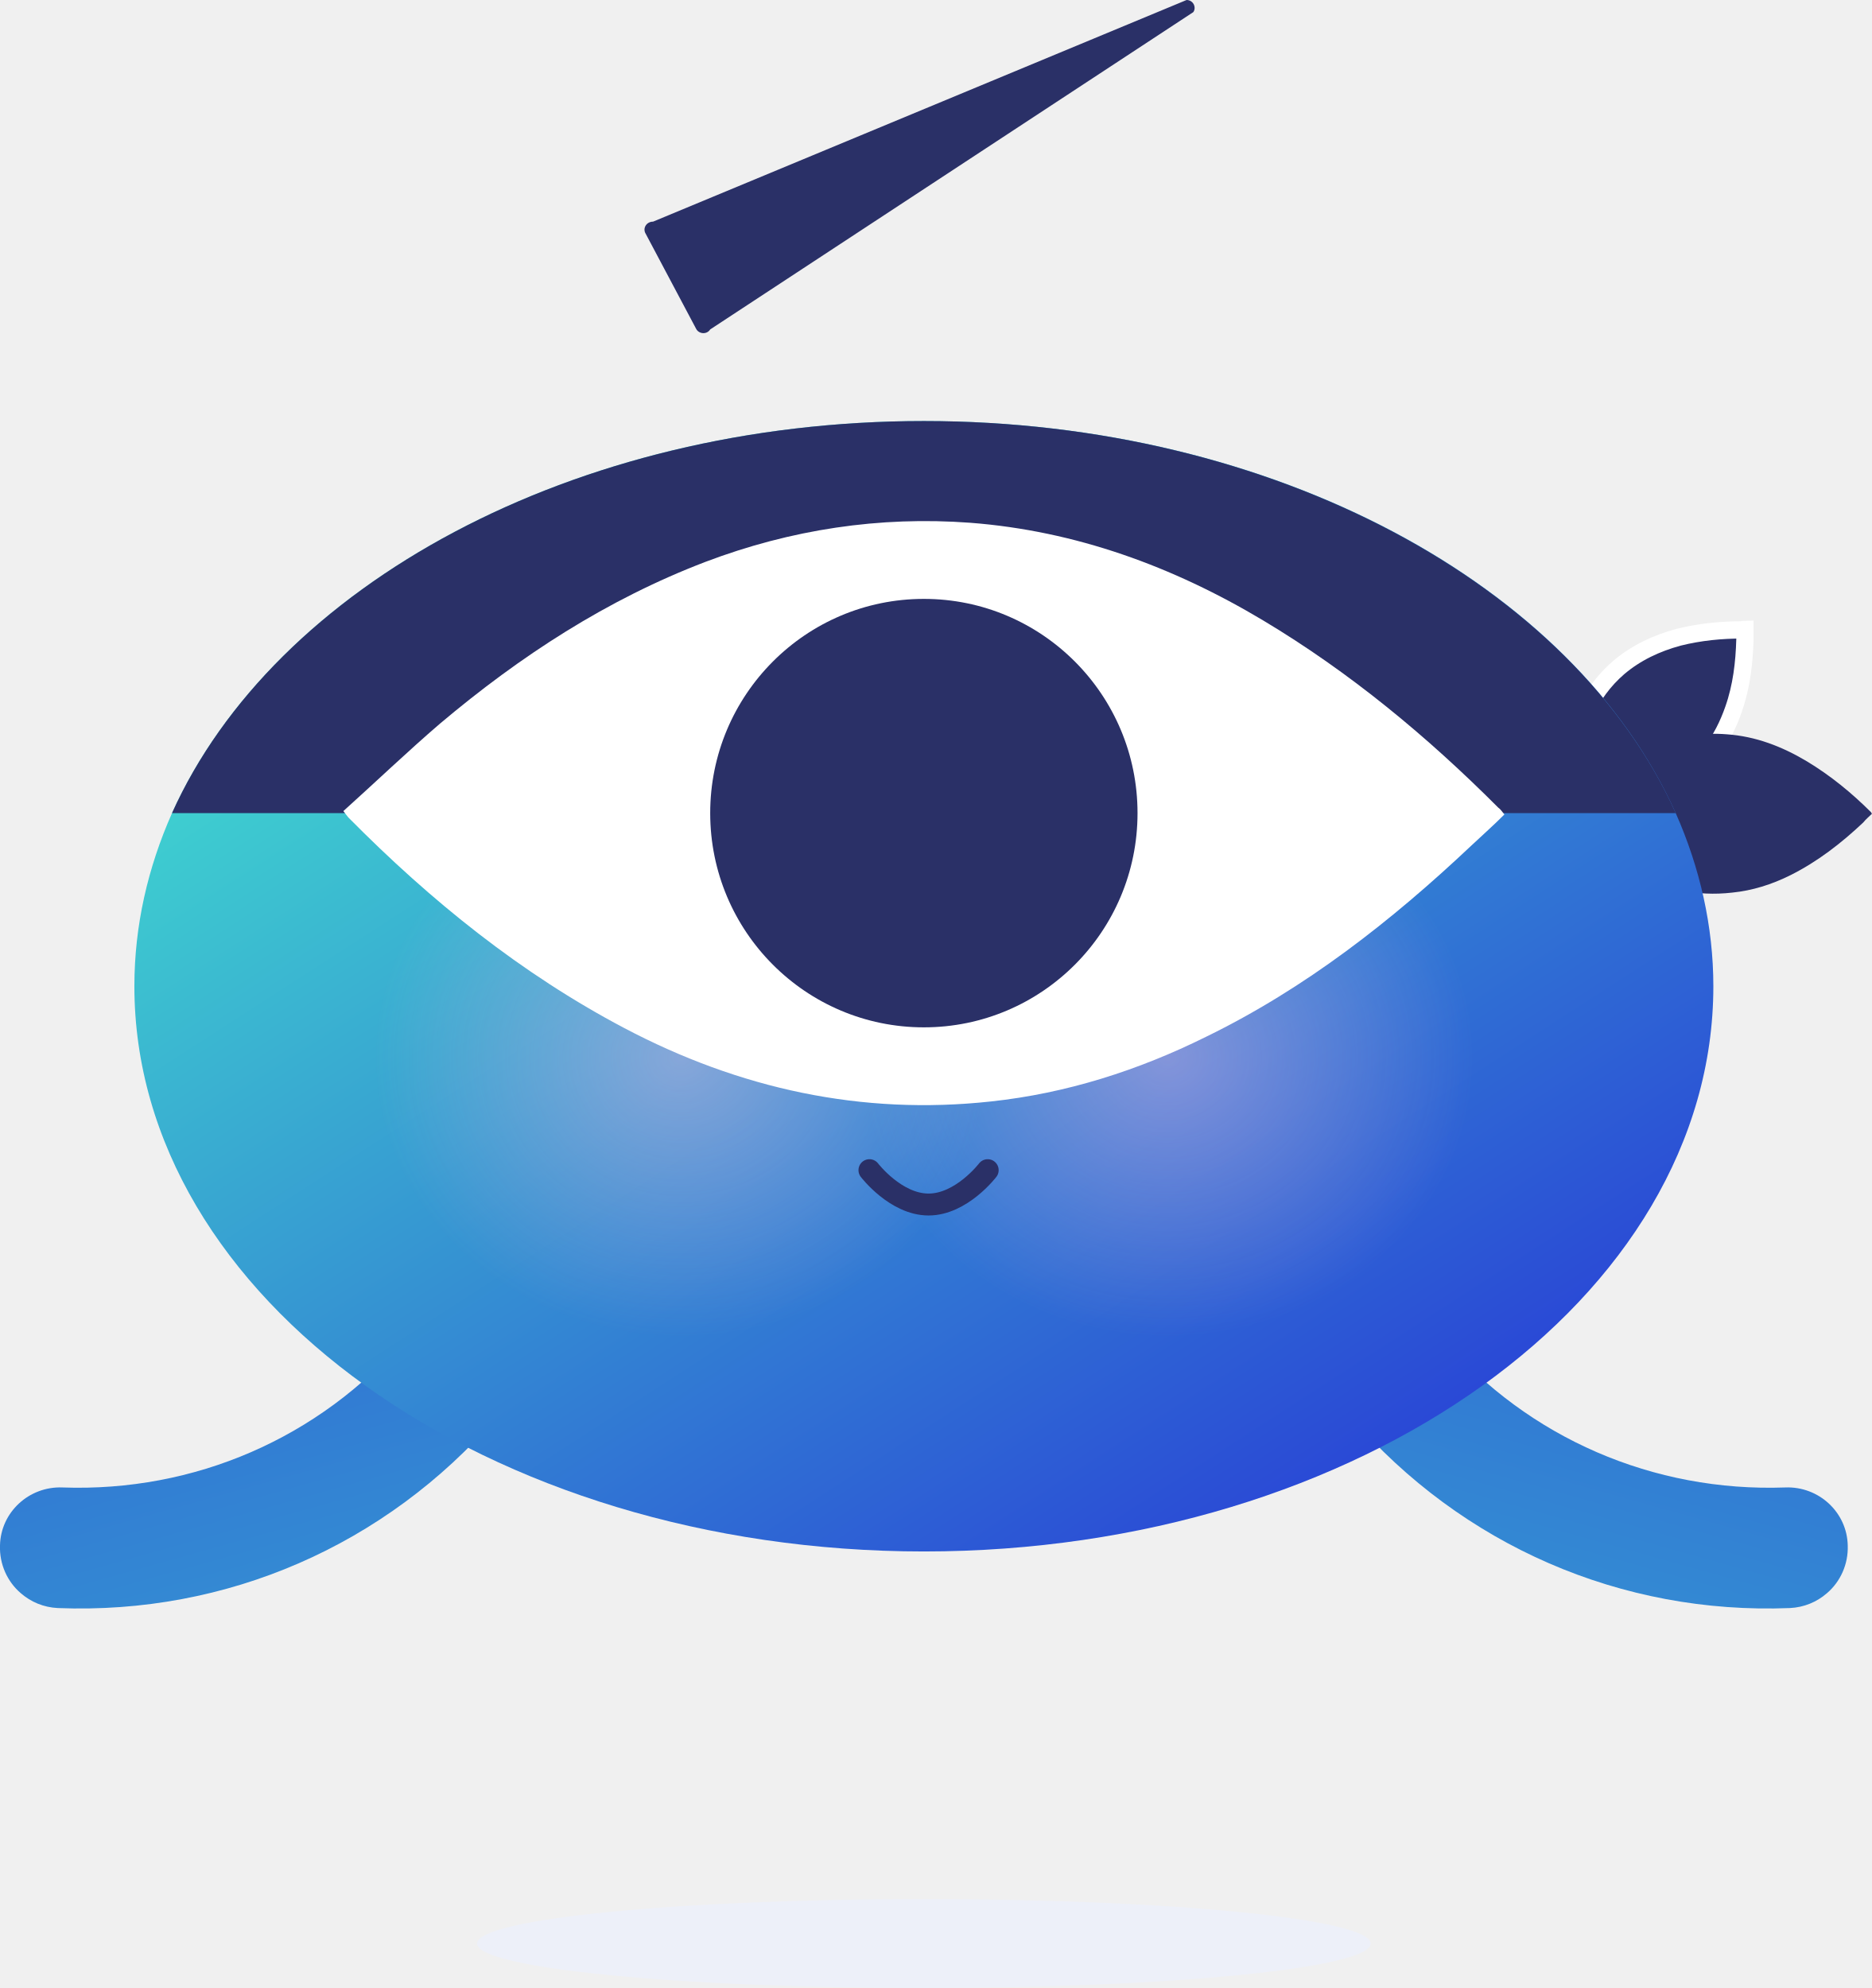
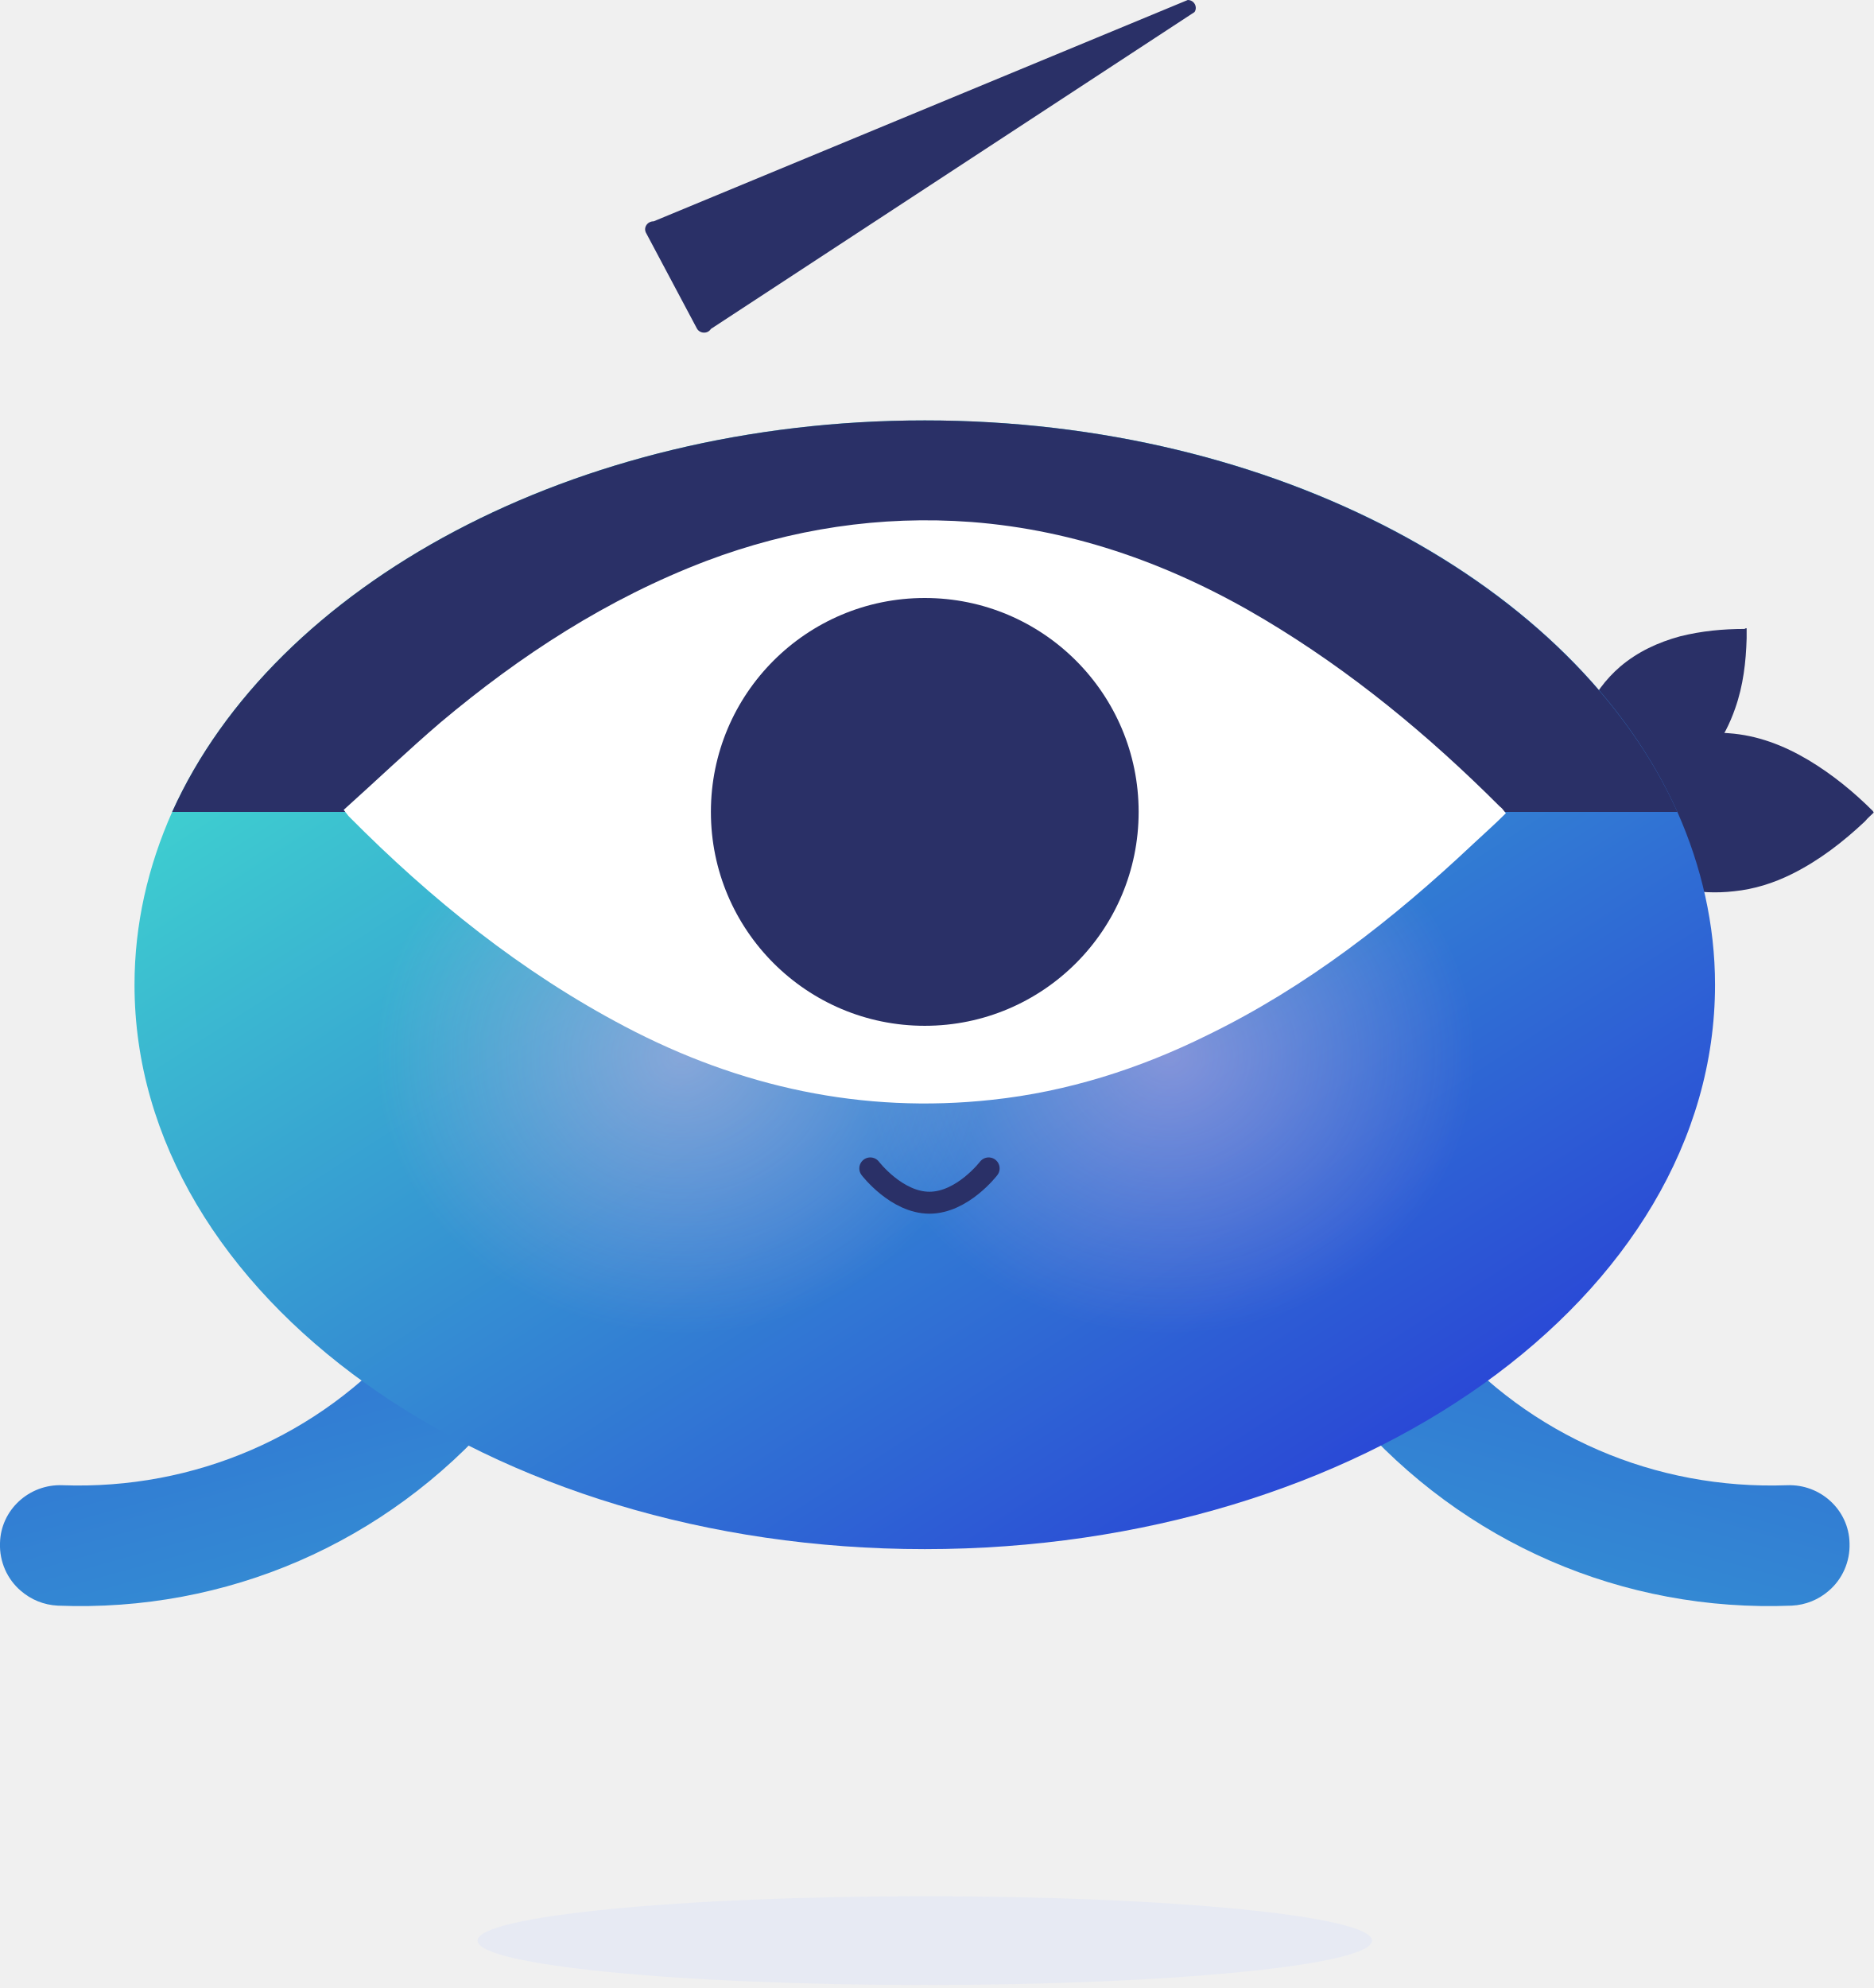
- <svg xmlns="http://www.w3.org/2000/svg" width="290" height="308" viewBox="0 0 290 308" fill="none">
-   <g clip-path="url(#clip0_9_418)">
-     <path d="M283.027 246.839C281.466 248.195 279.488 249.03 277.302 249.135C251.175 250.178 226.505 239.428 209.33 219.598C192.259 199.871 185.076 173.674 189.865 147.999C190.802 142.885 195.694 139.545 200.794 140.484C205.895 141.423 209.226 146.329 208.289 151.443C204.646 171.587 210.163 191.939 223.486 207.386C236.81 222.833 256.171 231.183 276.573 230.452C281.778 230.243 286.15 234.314 286.254 239.428C286.358 242.351 285.109 245.064 283.027 246.839Z" fill="url(#paint0_linear_9_418)" />
-     <path d="M3.227 246.839C4.789 248.195 6.766 249.03 8.952 249.135C35.079 250.178 59.749 239.428 76.924 219.598C93.995 199.871 101.178 173.674 96.389 147.999C95.453 142.885 90.56 139.545 85.46 140.484C80.359 141.423 77.028 146.329 77.965 151.443C81.609 171.587 76.092 191.939 62.768 207.386C49.444 222.833 30.083 231.183 9.681 230.452C4.476 230.243 0.105 234.314 0 239.428C-0.104 242.351 1.145 245.064 3.227 246.839Z" fill="url(#paint1_linear_9_418)" />
-     <path d="M183.827 -7.43866e-05L101.178 34.338C100.137 34.338 99.512 35.382 100.033 36.217L107.84 50.933C108.256 51.768 109.505 51.873 110.026 51.038L184.868 1.879C185.388 1.148 184.868 -7.43866e-05 183.827 -7.43866e-05Z" fill="#2A3067" />
-     <path d="M270.327 97.483C270.327 98.005 270.327 98.526 270.327 99.048C270.223 102.701 269.807 106.354 268.558 109.903C267.725 112.303 266.58 114.6 265.019 116.583C262.312 120.027 258.773 122.219 254.61 123.576C250.862 124.724 247.011 125.141 243.055 125.141C242.951 125.141 242.951 125.141 242.743 125.141C242.847 123.68 242.847 122.219 242.951 120.758C243.263 117.209 243.992 113.869 245.449 110.634C246.699 107.816 248.468 105.415 250.758 103.432C253.465 101.136 256.587 99.675 260.022 98.735C263.353 97.9 266.684 97.587 270.015 97.587C270.119 97.483 270.223 97.483 270.327 97.483Z" fill="#2A3067" stroke="white" stroke-width="2.676" stroke-miterlimit="10" stroke-linecap="round" />
-     <path d="M290 126.08C289.583 126.498 289.063 126.915 288.647 127.437C285.212 130.673 281.568 133.491 277.405 135.578C274.49 137.039 271.471 137.979 268.349 138.292C262.832 138.918 257.731 137.77 252.839 135.161C248.467 132.865 244.616 129.733 241.181 126.289C241.077 126.185 241.077 126.185 240.973 125.976C242.326 124.724 243.679 123.471 245.032 122.323C248.363 119.401 252.11 117 256.274 115.435C259.917 114.078 263.665 113.452 267.516 113.765C271.992 114.078 276.051 115.643 279.903 117.939C283.546 120.131 286.877 122.845 289.896 125.872C289.792 125.767 289.896 125.872 290 126.08Z" fill="#2A3067" />
-     <path d="M143.128 308C181.357 308 212.349 304.916 212.349 301.111C212.349 297.307 181.357 294.223 143.128 294.223C104.898 294.223 73.906 297.307 73.906 301.111C73.906 304.916 104.898 308 143.128 308Z" fill="#EDF0F9" />
-     <path d="M265.435 152.799C265.435 201.123 210.682 240.367 143.127 240.367C75.571 240.367 20.819 201.123 20.819 152.799C20.819 143.406 22.901 134.43 26.648 125.976C42.47 90.803 88.687 65.232 143.127 65.232C197.567 65.232 243.784 90.698 259.606 125.976C263.353 134.43 265.435 143.51 265.435 152.799Z" fill="url(#paint2_linear_9_418)" />
-     <path d="M259.606 125.976H26.648C42.47 90.803 88.687 65.232 143.127 65.232C197.567 65.232 243.784 90.803 259.606 125.976Z" fill="#2A3067" />
-     <path opacity="0.4" d="M180.808 207.073C207.08 207.073 228.378 187.68 228.378 163.759C228.378 139.837 207.08 120.445 180.808 120.445C154.535 120.445 133.238 139.837 133.238 163.759C133.238 187.68 154.535 207.073 180.808 207.073Z" fill="url(#paint3_radial_9_418)" />
-     <path opacity="0.4" d="M105.445 207.073C131.718 207.073 153.015 187.68 153.015 163.759C153.015 139.837 131.718 120.445 105.445 120.445C79.173 120.445 57.876 139.837 57.876 163.759C57.876 187.68 79.173 207.073 105.445 207.073Z" fill="url(#paint4_radial_9_418)" />
-     <path d="M233.063 126.185C231.397 127.855 229.628 129.421 227.962 130.986C215.575 142.676 202.251 153.113 186.846 160.628C176.332 165.846 165.195 169.395 153.536 170.647C133.447 172.839 114.502 168.664 96.702 159.271C80.672 150.817 66.724 139.545 54.025 126.707C53.816 126.498 53.712 126.289 53.192 125.663C58.292 121.071 63.081 116.479 68.181 112.095C80.568 101.658 93.996 92.891 109.297 87.046C122.517 82.036 136.257 79.948 150.309 80.992C166.652 82.245 181.745 87.776 195.694 96.126C209.121 104.163 221.092 114.078 232.126 125.141C232.438 125.35 232.646 125.663 233.063 126.185Z" fill="white" />
-     <path d="M143.127 159.166C161.408 159.166 176.228 144.306 176.228 125.976C176.228 107.645 161.408 92.786 143.127 92.786C124.845 92.786 110.026 107.645 110.026 125.976C110.026 144.306 124.845 159.166 143.127 159.166Z" fill="#2A3067" />
-     <path d="M153.015 181.293C153.015 181.293 148.955 186.616 143.855 186.616C138.754 186.616 134.695 181.293 134.695 181.293" stroke="#2A3067" stroke-width="3.397" stroke-miterlimit="10" stroke-linecap="round" />
+ <svg xmlns="http://www.w3.org/2000/svg" width="329" height="349" viewBox="0 0 329 349" fill="none">
+   <g clip-path="url(#clip0_422_833)">
+     <path d="M321.082 279.278C319.311 280.813 317.067 281.758 314.587 281.876C284.947 283.057 256.96 270.894 237.476 248.457C218.109 226.138 209.961 196.498 215.393 167.449C216.456 161.663 222.006 157.884 227.792 158.946C233.579 160.009 237.358 165.559 236.295 171.346C232.162 194.137 238.42 217.164 253.536 234.641C268.651 252.118 290.615 261.565 313.76 260.738C319.665 260.502 324.624 265.107 324.743 270.894C324.861 274.2 323.444 277.271 321.082 279.278Z" fill="url(#paint0_linear_422_833)" />
+     <path d="M3.662 279.278C5.433 280.813 7.677 281.758 10.156 281.876C39.797 283.057 67.783 270.894 87.268 248.457C106.634 226.138 114.782 196.498 109.35 167.449C108.288 161.663 102.737 157.884 96.951 158.946C91.165 160.009 87.386 165.559 88.449 171.346C92.582 194.137 86.323 217.164 71.208 234.641C56.093 252.118 34.128 261.565 10.983 260.738C5.079 260.502 0.119 265.107 0.001 270.894C-0.117 274.2 1.3 277.271 3.662 279.278Z" fill="url(#paint1_linear_422_833)" />
+     <path d="M208.544 -0L114.782 38.851C113.601 38.851 112.892 40.032 113.483 40.976L122.339 57.627C122.812 58.572 124.229 58.69 124.819 57.745L209.724 2.125C210.315 1.299 209.724 -0 208.544 -0Z" fill="#2A3067" />
+     <path d="M306.675 110.294C306.675 110.884 306.675 111.475 306.675 112.065C306.557 116.198 306.085 120.331 304.668 124.346C303.723 127.062 302.424 129.66 300.653 131.904C297.582 135.801 293.567 138.281 288.844 139.816C284.593 141.115 280.223 141.587 275.736 141.587C275.618 141.587 275.618 141.587 275.382 141.587C275.5 139.934 275.5 138.281 275.618 136.628C275.972 132.613 276.799 128.834 278.452 125.173C279.869 121.985 281.877 119.269 284.475 117.025C287.545 114.427 291.088 112.774 294.984 111.711C298.763 110.766 302.542 110.412 306.321 110.412C306.439 110.294 306.557 110.294 306.675 110.294Z" fill="#2A3067" />
+     <path d="M328.992 142.65C328.52 143.122 327.93 143.595 327.457 144.185C323.56 147.846 319.427 151.034 314.704 153.396C311.397 155.049 307.973 156.112 304.43 156.466C298.171 157.175 292.385 155.876 286.835 152.924C281.875 150.326 277.506 146.783 273.609 142.886C273.491 142.768 273.491 142.768 273.373 142.532C274.908 141.115 276.443 139.698 277.978 138.399C281.757 135.092 286.008 132.376 290.732 130.605C294.865 129.07 299.116 128.361 303.485 128.716C308.563 129.07 313.169 130.841 317.538 133.439C321.671 135.919 325.45 138.989 328.874 142.414C328.756 142.296 328.874 142.414 328.992 142.65Z" fill="#2A3067" />
+     <path opacity="0.2" d="M162.372 348.477C205.742 348.477 240.901 344.988 240.901 340.683C240.901 336.379 205.742 332.89 162.372 332.89C119.002 332.89 83.844 336.379 83.844 340.683C83.844 344.988 119.002 348.477 162.372 348.477Z" fill="#C4D3FF" />
+     <path d="M301.125 172.88C301.125 227.555 239.011 271.956 162.371 271.956C85.732 271.956 23.618 227.555 23.618 172.88C23.618 162.253 25.98 152.097 30.231 142.532C48.181 102.736 100.611 73.805 162.371 73.805C224.131 73.805 276.562 102.618 294.512 142.532C298.763 152.097 301.125 162.371 301.125 172.88Z" fill="url(#paint2_linear_422_833)" />
+     <path d="M294.511 142.532H30.23C48.18 102.736 100.611 73.805 162.371 73.805C224.131 73.805 276.562 102.736 294.511 142.532Z" fill="#2A3067" />
+     <path opacity="0.4" d="M205.118 234.286C234.923 234.286 259.085 212.345 259.085 185.28C259.085 158.214 234.923 136.273 205.118 136.273C175.314 136.273 151.152 158.214 151.152 185.28C151.152 212.345 175.314 234.286 205.118 234.286Z" fill="url(#paint3_radial_422_833)" />
+     <path opacity="0.4" d="M119.623 234.286C149.428 234.286 173.59 212.345 173.59 185.28C173.59 158.214 149.428 136.273 119.623 136.273C89.819 136.273 65.657 158.214 65.657 185.28C65.657 212.345 89.819 234.286 119.623 234.286Z" fill="url(#paint4_radial_422_833)" />
+     <path d="M264.4 142.768C262.51 144.658 260.503 146.429 258.613 148.2C244.561 161.426 229.446 173.235 211.969 181.737C200.042 187.642 187.406 191.657 174.18 193.074C151.39 195.554 129.898 190.83 109.704 180.202C91.519 170.637 75.695 157.884 61.288 143.359C61.052 143.123 60.934 142.886 60.344 142.178C66.13 136.982 71.562 131.786 77.348 126.826C91.401 115.018 106.634 105.098 123.993 98.485C138.99 92.817 154.578 90.455 170.52 91.636C189.06 93.053 206.182 99.312 222.006 108.759C237.239 117.852 250.82 129.07 263.337 141.587C263.691 141.824 263.927 142.178 264.4 142.768Z" fill="white" />
+     <path d="M162.371 180.083C183.111 180.083 199.923 163.271 199.923 142.531C199.923 121.792 183.111 104.979 162.371 104.979C141.632 104.979 124.819 121.792 124.819 142.531C124.819 163.271 141.632 180.083 162.371 180.083Z" fill="#2A3067" />
+     <path d="M173.589 205.118C173.589 205.118 168.984 211.141 163.197 211.141C157.411 211.141 152.806 205.118 152.806 205.118" stroke="#2A3067" stroke-width="3.854" stroke-miterlimit="10" stroke-linecap="round" />
  </g>
  <defs>
-     <linearGradient id="paint0_linear_9_418" x1="261.423" y1="109.783" x2="172.984" y2="425.656" gradientUnits="userSpaceOnUse">
+     <linearGradient id="paint0_linear_422_833" x1="296.573" y1="124.211" x2="196.741" y2="481.735" gradientUnits="userSpaceOnUse">
      <stop stop-color="#2942D6" />
      <stop offset="1" stop-color="#43EFCE" />
    </linearGradient>
-     <linearGradient id="paint1_linear_9_418" x1="24.431" y1="109.349" x2="112.869" y2="425.222" gradientUnits="userSpaceOnUse">
+     <linearGradient id="paint1_linear_422_833" x1="27.716" y1="123.72" x2="127.548" y2="481.244" gradientUnits="userSpaceOnUse">
      <stop stop-color="#2942D6" />
      <stop offset="1" stop-color="#43EFCE" />
    </linearGradient>
-     <linearGradient id="paint2_linear_9_418" x1="201.756" y1="244.097" x2="71.197" y2="41.889" gradientUnits="userSpaceOnUse">
+     <linearGradient id="paint2_linear_422_833" x1="228.884" y1="276.176" x2="81.33" y2="47.034" gradientUnits="userSpaceOnUse">
      <stop stop-color="#2942D6" />
      <stop offset="1" stop-color="#43EFCE" />
    </linearGradient>
-     <radialGradient id="paint3_radial_9_418" cx="0" cy="0" r="1" gradientUnits="userSpaceOnUse" gradientTransform="translate(180.896 163.792) scale(47.5579 43.3076)">
+     <radialGradient id="paint3_radial_422_833" cx="0" cy="0" r="1" gradientUnits="userSpaceOnUse" gradientTransform="translate(205.219 185.317) scale(53.9525 48.999)">
      <stop stop-color="#FFBDE4" />
      <stop offset="1" stop-color="#FFBDE4" stop-opacity="0" />
    </radialGradient>
-     <radialGradient id="paint4_radial_9_418" cx="0" cy="0" r="1" gradientUnits="userSpaceOnUse" gradientTransform="translate(105.477 163.792) scale(47.558 43.3076)">
+     <radialGradient id="paint4_radial_422_833" cx="0" cy="0" r="1" gradientUnits="userSpaceOnUse" gradientTransform="translate(119.659 185.317) scale(53.9525 48.999)">
      <stop stop-color="#FFBDE4" />
      <stop offset="1" stop-color="#FFBDE4" stop-opacity="0" />
    </radialGradient>
-     <clipPath id="clip0_9_418">
-       <rect width="290" height="308" fill="white" />
+     <clipPath id="clip0_422_833">
+       <rect width="328.993" height="348.477" fill="white" />
    </clipPath>
  </defs>
</svg>
